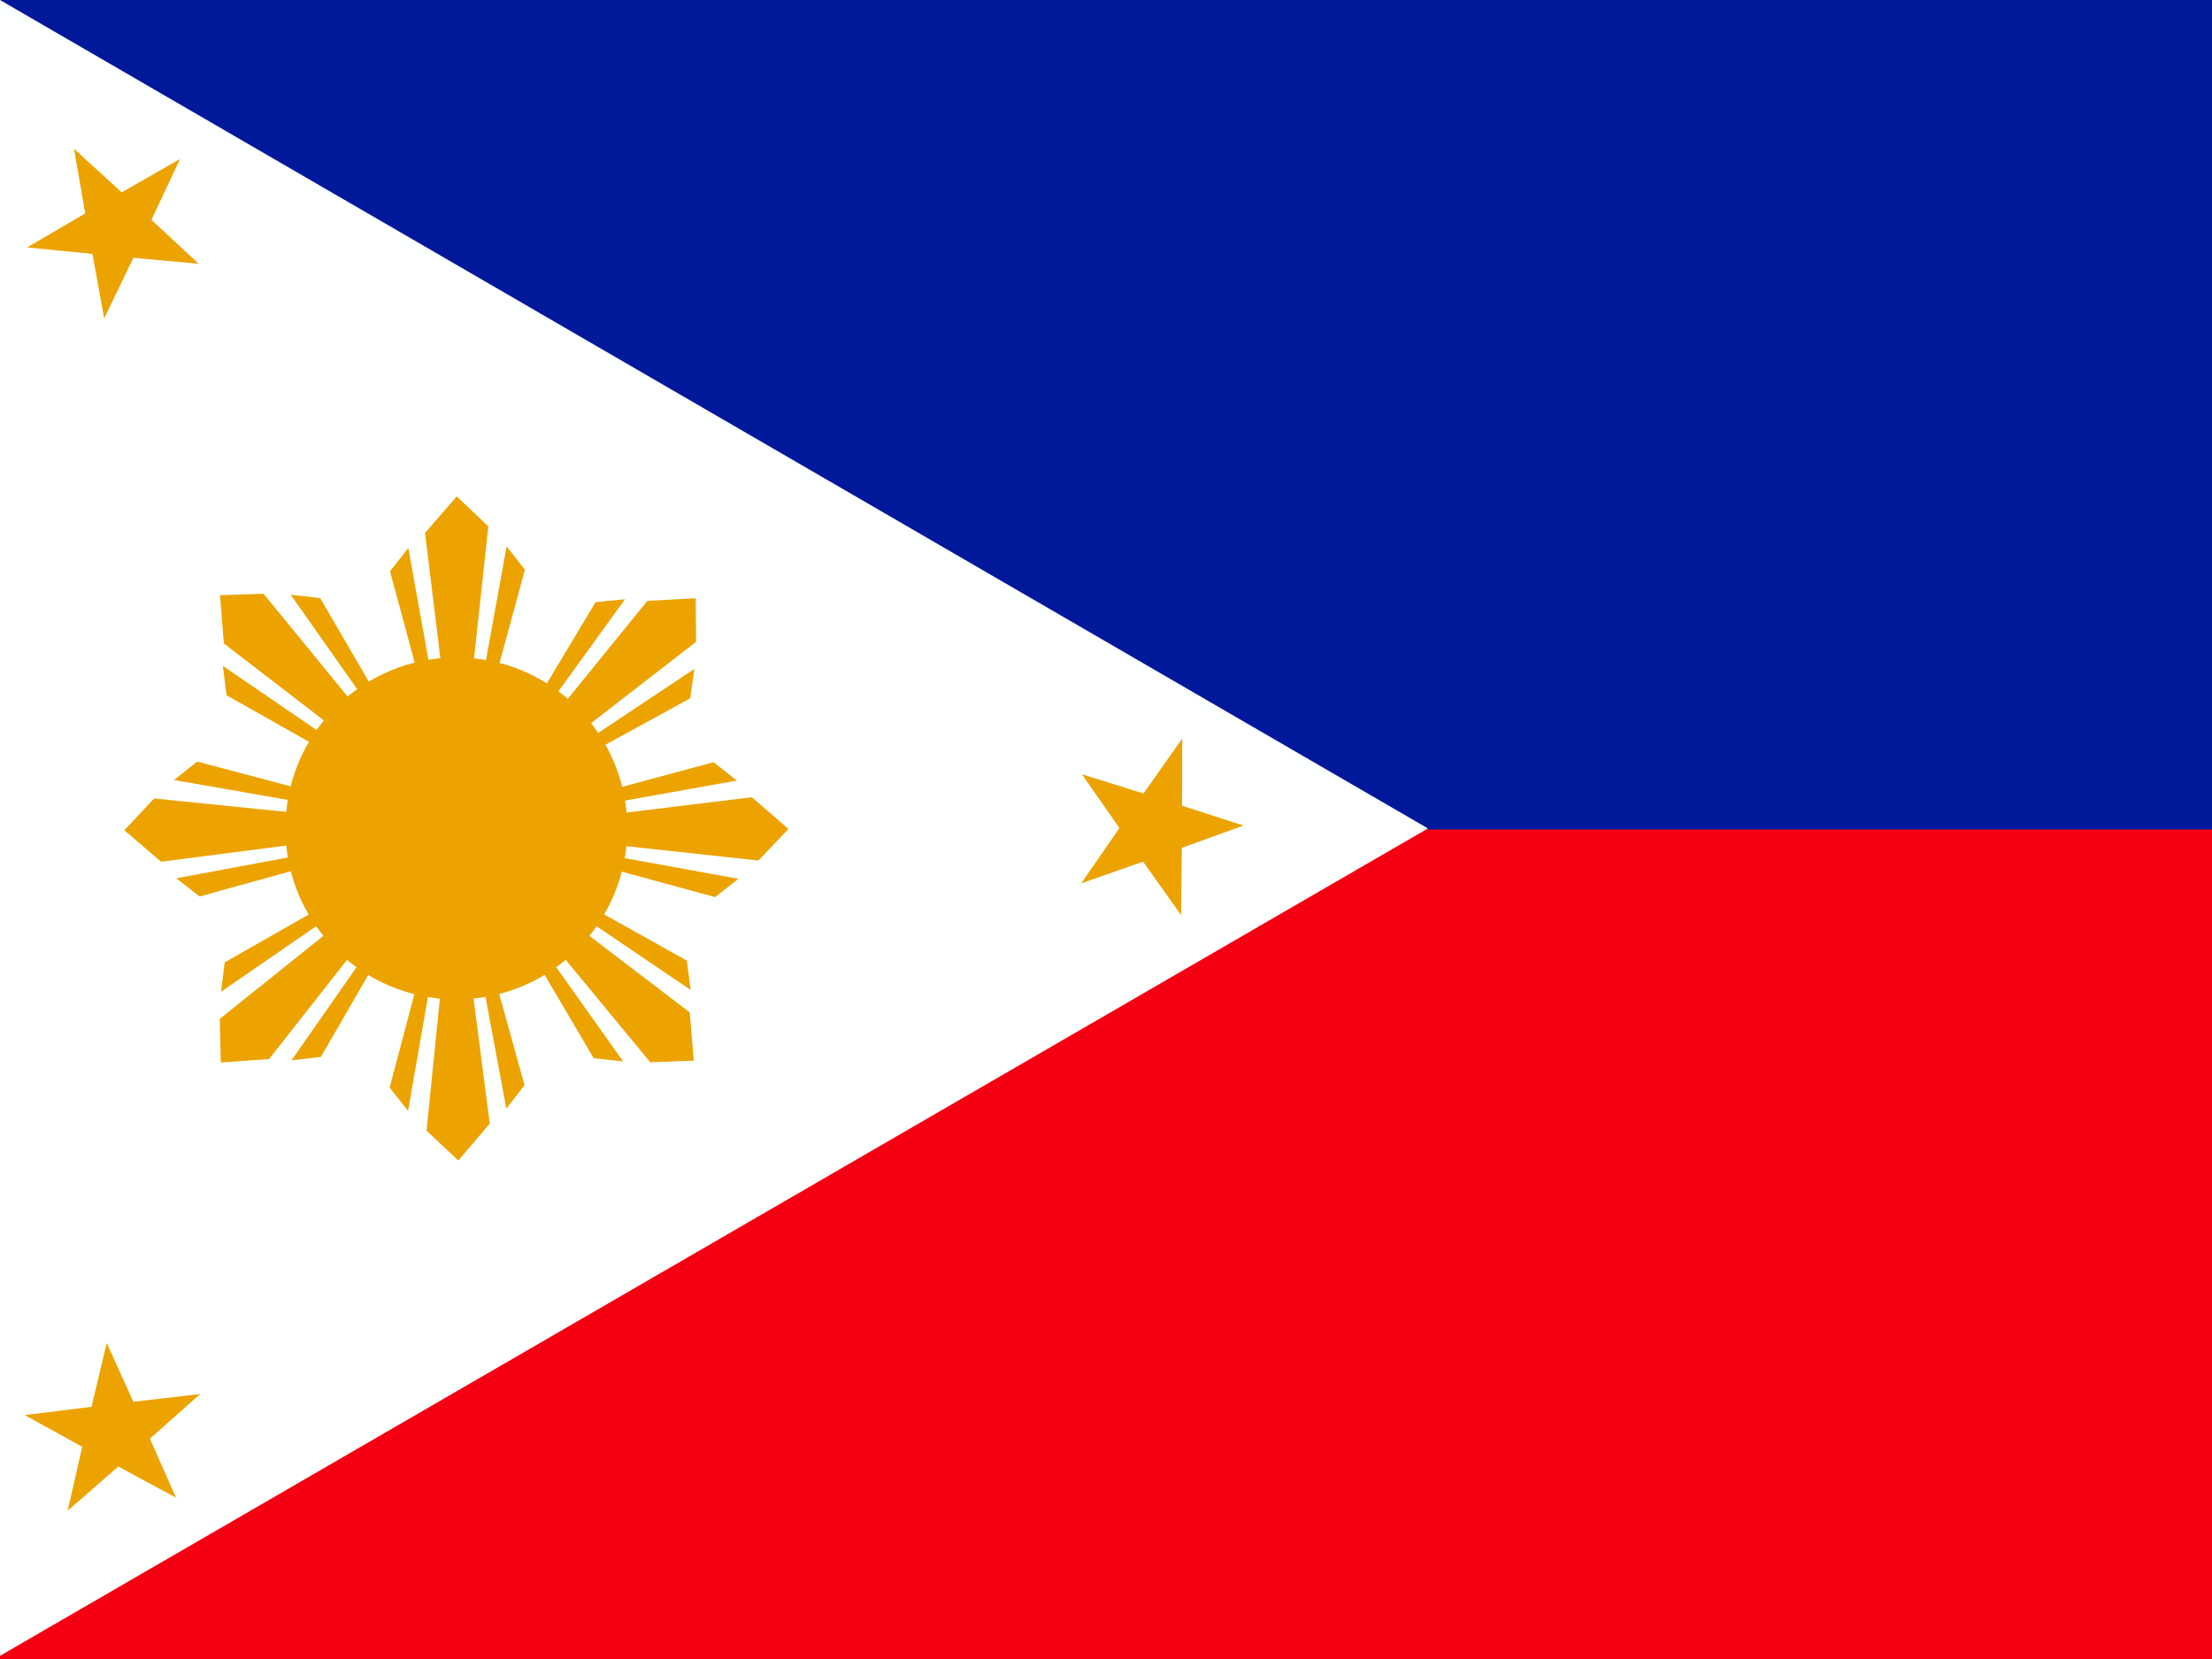
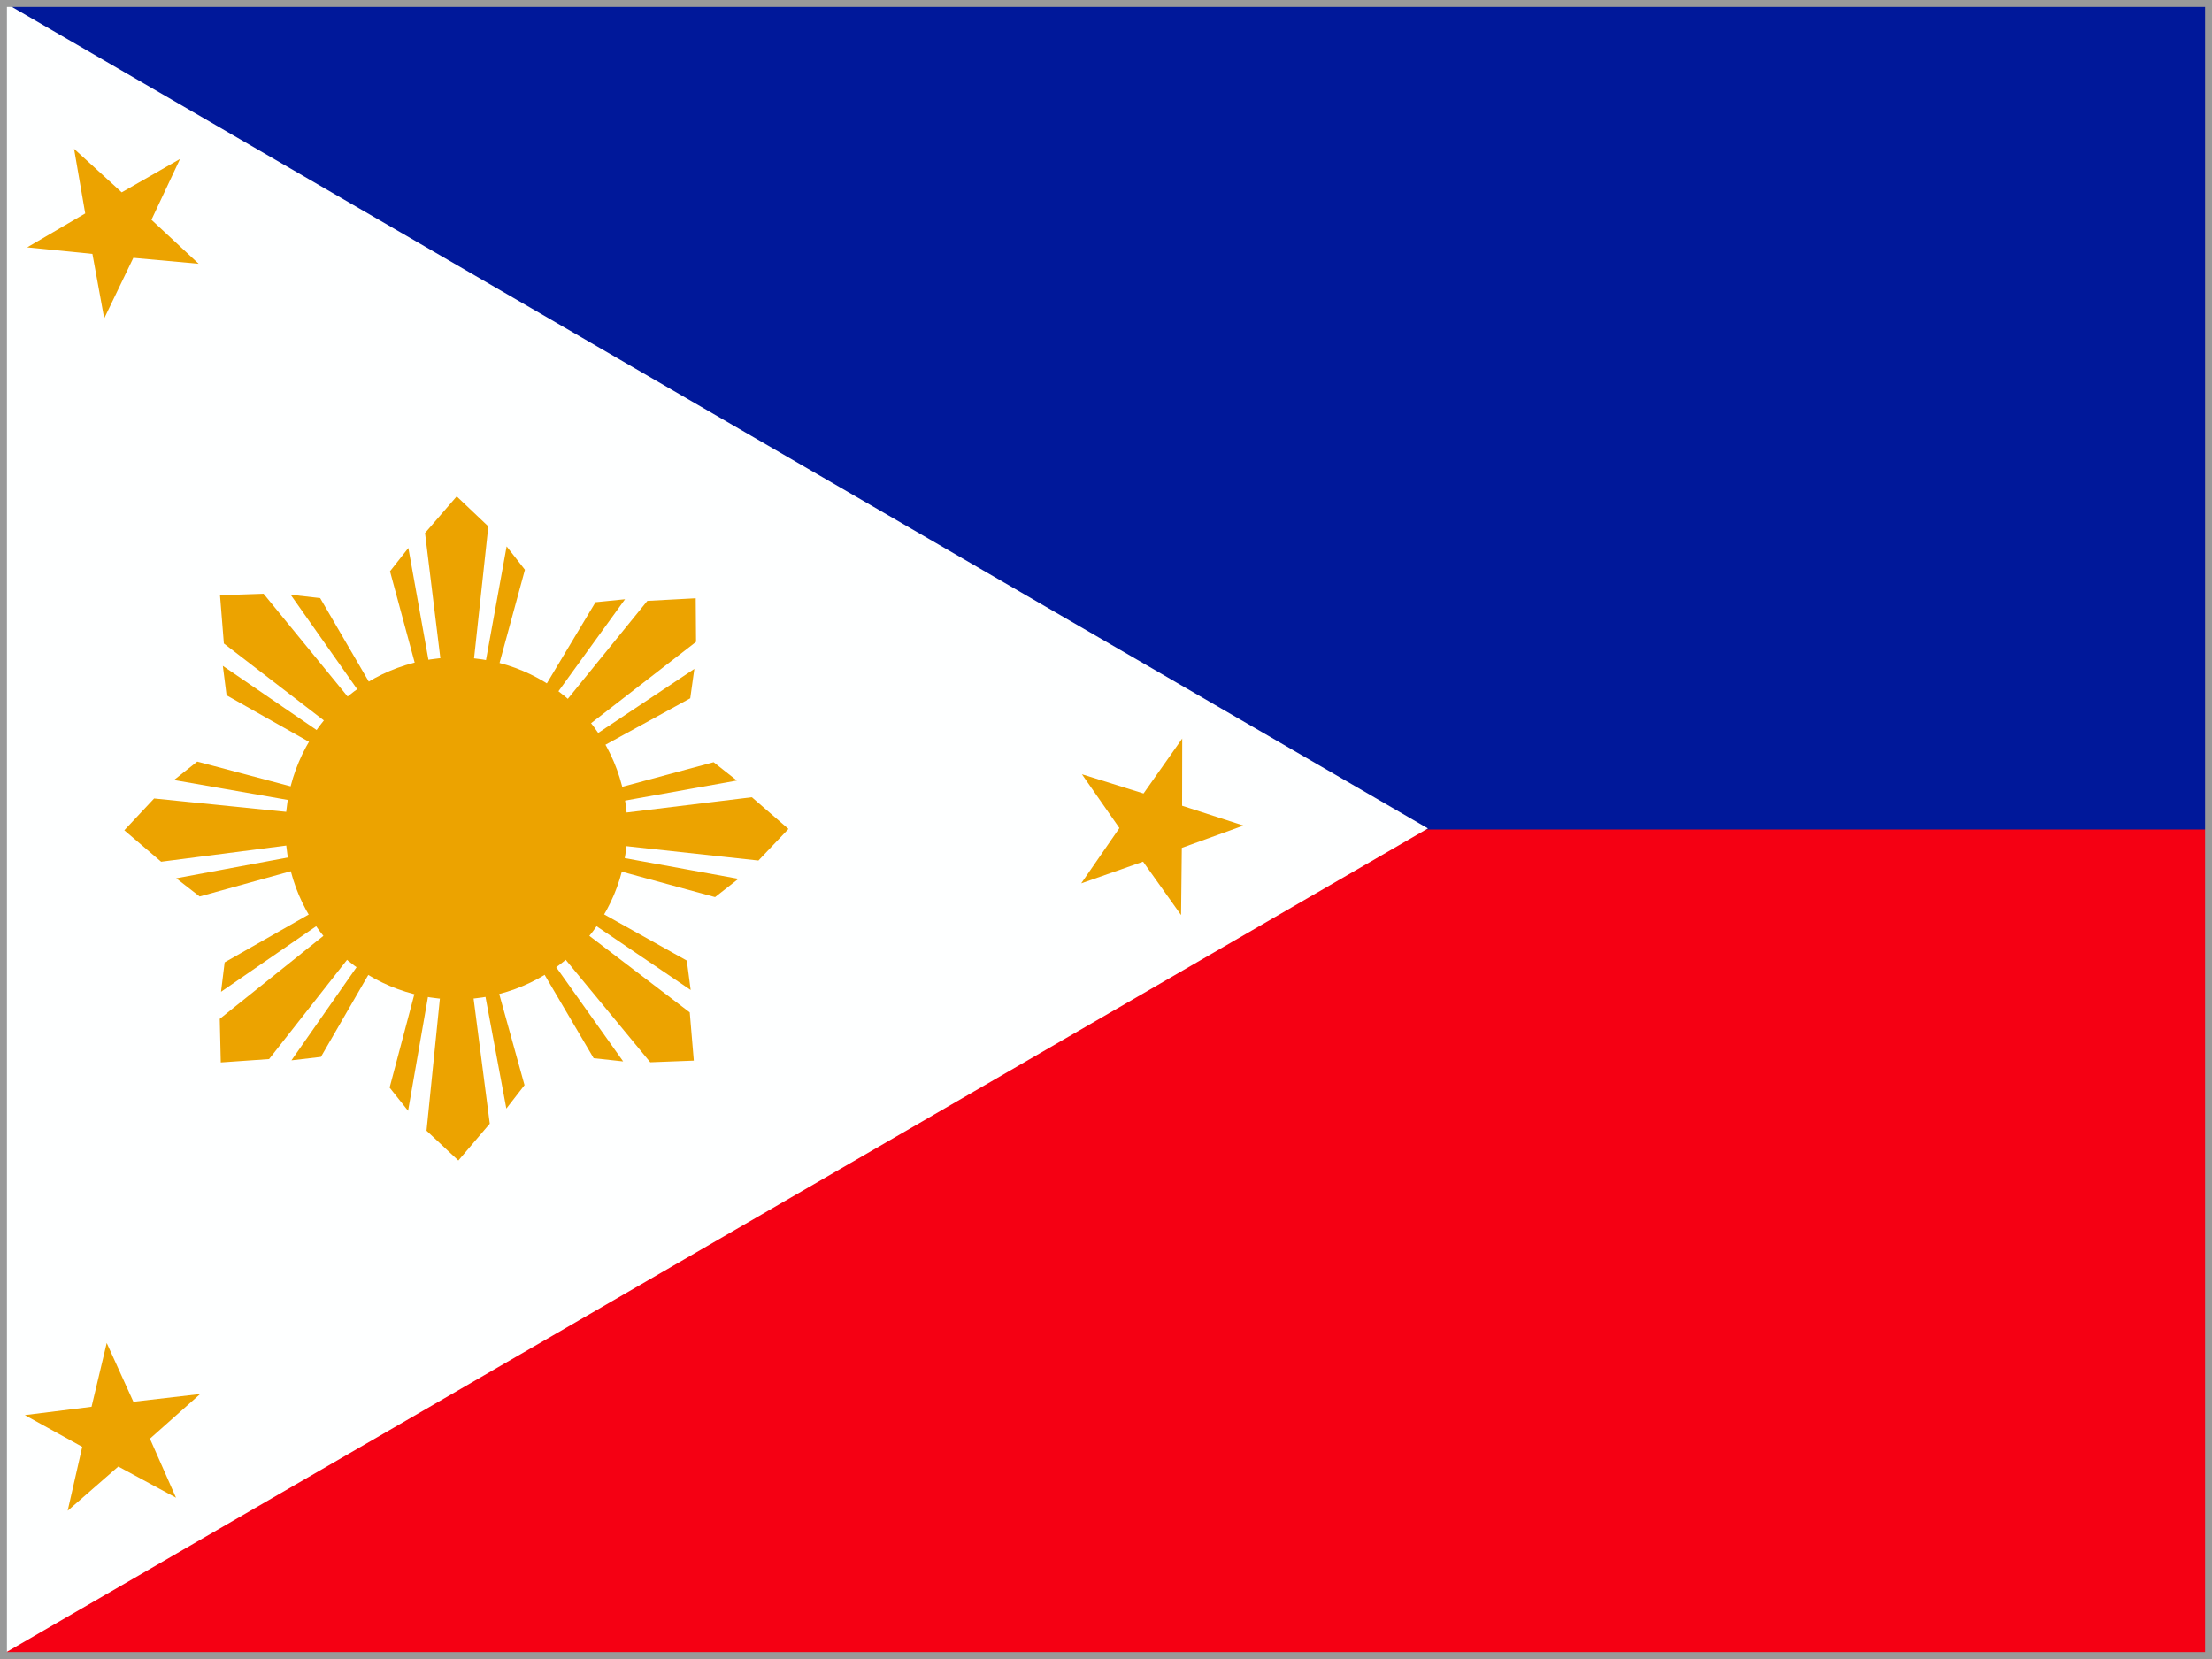
- <svg xmlns="http://www.w3.org/2000/svg" id="svg378" height="480" width="640" version="1" y="0" x="0" viewBox="0 0 640 480">
-   <defs id="defs380">
-     <clipPath id="clipPath8673" clipPathUnits="userSpaceOnUse">
-       <rect id="rect8675" fill-opacity="0.67" height="480" width="640" y="0" x="0" />
-     </clipPath>
+ <svg xmlns="http://www.w3.org/2000/svg" xmlns:xlink="http://www.w3.org/1999/xlink" width="640" height="480" viewBox="0 0 640 480">
+   <defs>
+     <rect id="b" width="640" height="480" />
+     <rect id="a" width="640" height="480" />
+     <mask id="d" width="640" height="480" x="0" y="0" fill="white">
+       <use xlink:href="#a" />
+     </mask>
  </defs>
-   <g id="flag" clip-path="url(#clipPath8673)">
-     <g id="g8587" fill-rule="evenodd" transform="translate(39.999)">
-       <rect id="rect149" height="480" width="720" y="1.2138e-14" x="-39.999" stroke-width="1pt" fill="#f50013" />
-       <rect id="rect280" height="240" width="720" y="1.2138e-14" x="-39.999" stroke-width="1pt" fill="#00189a" />
-       <path id="path279" d="m-39.999 0 413.15 239.69-413.15 239.39 0.001-479.08z" stroke-width="1pt" fill="#feffff" />
-       <path id="path205" d="m-20.421 437.1 4.211-18.49-16.605-9.175 19.301-2.41 4.391-18.458 7.718 17.003 19.317-2.233-14.532 12.917 7.549 17.078-16.698-9.019-14.653 12.787z" stroke-width=".113" fill="#eca300" />
-       <path id="path425" d="m67.453 198.5-14.826-25.459-8.526-0.966 20.301 28.83 3.051-2.405zm-11.508 11.665-31.173-23.986-1.117-13.964 12.606-0.426 25.771 31.518-6.087 6.858zm-4.734 5.485-25.656-14.482-1.081-8.512 29.101 19.91-2.364 3.084z" stroke-width="1pt" fill="#eca300" />
-       <path id="path426" d="m104.14 193.27 7.738-28.427-5.294-6.753-6.299 34.693 3.855 0.487zm-16.386-0.016-4.78-39.042 9.167-10.593 9.148 8.684-4.377 40.477-9.157 0.474zm-7.23 0.475-7.682-28.442 5.308-6.742 6.23 34.705-3.856 0.479z" stroke-width="1pt" fill="#eca300" />
-       <path id="path427" d="m133.87 216.19 25.839-14.153 1.189-8.498-29.352 19.538 2.324 3.114zm-11.359-11.81 24.795-30.533 13.989-0.75 0.095 12.613-32.184 24.935-6.696-6.265zm-5.359-4.876 15.15-25.268 8.538-0.857-20.667 28.568-3.021-2.444z" stroke-width="1pt" fill="#eca300" />
-       <path id="path428" d="m138.47 251.81 28.423 7.753 6.756-5.291-34.69-6.317-0.489 3.855zm0.025-16.386 39.044-4.76 10.588 9.172-8.688 9.144-40.475-4.399-0.469-9.158zm-0.471-7.23 28.446-7.667 6.739 5.311-34.709 6.212-0.477-3.856z" stroke-width="1pt" fill="#eca300" />
-       <path id="path429" d="m116.83 280.78 14.939 25.393 8.53 0.928-20.428-28.74-3.041 2.419zm11.457-11.715 31.279 23.848 1.178 13.959-12.604 0.482-25.91-31.404 6.057-6.884zm4.71-5.506 25.72 14.368 1.118 8.508-29.188-19.782 2.35-3.094z" stroke-width="1pt" fill="#eca300" />
-       <path id="path430" d="m80.273 286.2-7.543 28.479 5.34 6.716 6.061-34.735-3.858-0.46zm16.386-0.096 5.049 39.008-9.094 10.656-9.208-8.621 4.099-40.506 9.154-0.537zm7.226-0.525 7.877 28.389-5.261 6.779-6.469-34.662 3.853-0.506z" stroke-width="1pt" fill="#eca300" />
-       <path id="path431" d="m50.609 263.87-25.608 14.567-1.052 8.516 29.034-20.007-2.374-3.076zm11.547 11.626-24.301 30.928-13.975 0.975-0.298-12.61 31.779-25.449 6.795 6.157zm5.436 4.789-14.742 25.508-8.523 0.994 20.205-28.897 3.059 2.395z" stroke-width="1pt" fill="#eca300" />
-       <path id="path432" d="m45.543 227.9-28.477-7.551-6.718 5.338 34.734 6.071 0.461-3.858zm0.091 16.386-39.009 5.037-10.653-9.097 8.623-9.205 40.505 4.111 0.534 9.154zm0.523 7.226-28.391 7.869-6.777-5.263 34.664-6.458 0.504 3.853z" stroke-width="1pt" fill="#eca300" />
-       <path id="path433" d="m301.72 264.76-10.991-15.454-17.902 6.279 11.054-16.004-10.847-15.566 17.824 5.564 11.197-15.899-0.039 19.443 17.768 5.74-17.847 6.452-0.217 19.446z" stroke-width=".113" fill="#eca300" />
-       <path id="path434" d="m-9.852 92.122-3.408-18.655-18.876-1.897 16.794-9.814-3.231-18.696 13.788 12.592 16.879-9.658-8.273 17.595 13.662 12.727-18.9-1.718-8.435 17.524z" stroke-width=".113" fill="#eca300" />
-       <ellipse id="path418" d="m 263.712,353.876 c 0,40.333 -32.696,73.029 -73.029,73.029 -40.333,0 -73.029,-32.696 -73.029,-73.029 0,-40.333 32.696,-73.029 73.029,-73.029 40.333,0 73.029,32.696 73.029,73.029 z" cx="190.68" rx="73.029" cy="353.88" transform="matrix(.67733 0 0 .67733 -37.108 -.000016235)" ry="73.029" stroke-width="1pt" fill="#eca300" />
+   <g fill="none" fill-rule="evenodd">
+     <mask id="c" fill="white">
+       <use xlink:href="#b" />
+     </mask>
+     <g transform="translate(-.001)" mask="url(#c)">
+       <rect width="720" height="480" x=".001" fill="#F50013" fill-rule="nonzero" />
+       <rect width="720" height="240" x=".001" fill="#00189A" fill-rule="nonzero" />
+       <polygon fill="#FEFFFF" fill-rule="nonzero" points=".001 0 413.151 239.69 .001 479.08 .002 0" />
+       <polygon fill="#ECA300" fill-rule="nonzero" points="19.579 437.1 23.79 418.61 7.185 409.435 26.486 407.025 30.877 388.567 38.594 405.57 57.911 403.337 43.38 416.254 50.928 433.332 34.23 424.313 19.577 437.1" />
+       <path fill="#ECA300" fill-rule="nonzero" d="M107.453 198.5L92.627 173.041 84.101 172.075 104.402 200.905 107.453 198.5 107.453 198.5zM95.945 210.165L64.772 186.179 63.655 172.215 76.261 171.789 102.032 203.307 95.945 210.165 95.945 210.165zM91.211 215.65L65.555 201.168 64.475 192.655 93.576 212.565 91.212 215.649 91.211 215.65zM144.14 193.27L151.878 164.843 146.584 158.09 140.285 192.783 144.14 193.27 144.14 193.27zM127.754 193.254L122.974 154.212 132.14 143.619 141.288 152.302 136.911 192.779 127.754 193.253 127.754 193.254zM120.524 193.729L112.843 165.287 118.15 158.544 124.38 193.249 120.524 193.729 120.524 193.729zM173.87 216.19L199.709 202.037 200.898 193.539 171.546 213.077 173.87 216.191 173.87 216.19zM162.511 204.38L187.306 173.847 201.295 173.097 201.39 185.71 169.206 210.645 162.511 204.38 162.511 204.38zM157.152 199.504L172.302 174.236 180.84 173.379 160.173 201.947 157.152 199.503 157.152 199.504zM178.47 251.81L206.893 259.563 213.649 254.273 178.959 247.955 178.47 251.81 178.47 251.81zM178.495 235.424L217.539 230.664 228.127 239.836 219.438 248.98 178.963 244.582 178.494 235.424 178.495 235.424zM178.024 228.194L206.47 220.527 213.209 225.838 178.5 232.05 178.023 228.194 178.024 228.194zM156.83 280.78L171.769 306.173 180.299 307.101 159.871 278.361 156.831 280.78 156.83 280.78zM168.287 269.065L199.566 292.913 200.744 306.872 188.14 307.354 162.23 275.95 168.287 269.065 168.287 269.065zM172.997 263.559L198.717 277.927 199.835 286.435 170.647 266.653 172.997 263.559 172.997 263.559zM120.273 286.2L112.73 314.679 118.071 321.395 124.131 286.66 120.273 286.2 120.273 286.2zM136.659 286.104L141.708 325.112 132.614 335.768 123.406 327.147 127.505 286.641 136.659 286.104 136.659 286.104zM143.885 285.579L151.762 313.968 146.501 320.747 140.033 286.085 143.885 285.579 143.885 285.579zM90.609 263.87L65.001 278.437 63.949 286.953 92.983 266.946 90.609 263.87 90.609 263.87zM102.156 275.496L77.855 306.424 63.88 307.399 63.582 294.789 95.361 269.34 102.156 275.496 102.156 275.496zM107.593 280.285L92.85 305.793 84.328 306.787 104.532 277.89 107.592 280.285 107.593 280.285zM85.543 227.9L57.066 220.349 50.348 225.687 85.082 231.758 85.544 227.9 85.543 227.9zM85.634 244.286L46.625 249.323 35.972 240.226 44.596 231.021 85.101 235.132 85.635 244.286 85.634 244.286zM86.157 251.512L57.766 259.381 50.989 254.118 85.653 247.66 86.157 251.512 86.157 251.512z" />
+       <polygon fill="#ECA300" fill-rule="nonzero" points="341.72 264.76 330.729 249.306 312.827 255.585 323.881 239.581 313.034 224.015 330.858 229.579 342.055 213.68 342.016 233.123 359.784 238.863 341.937 245.315 341.72 264.761" />
+       <polygon fill="#ECA300" fill-rule="nonzero" points="30.148 92.122 26.74 73.467 7.864 71.57 24.658 61.756 21.427 43.06 35.215 55.652 52.094 45.994 43.821 63.589 57.483 76.316 38.583 74.598 30.148 92.122" />
+       <ellipse cx="132.045" cy="239.694" fill="#ECA300" fill-rule="nonzero" rx="49.465" ry="49.465" />
    </g>
+     <use stroke="#999999" stroke-width="4" mask="url(#d)" xlink:href="#a" />
  </g>
</svg>
